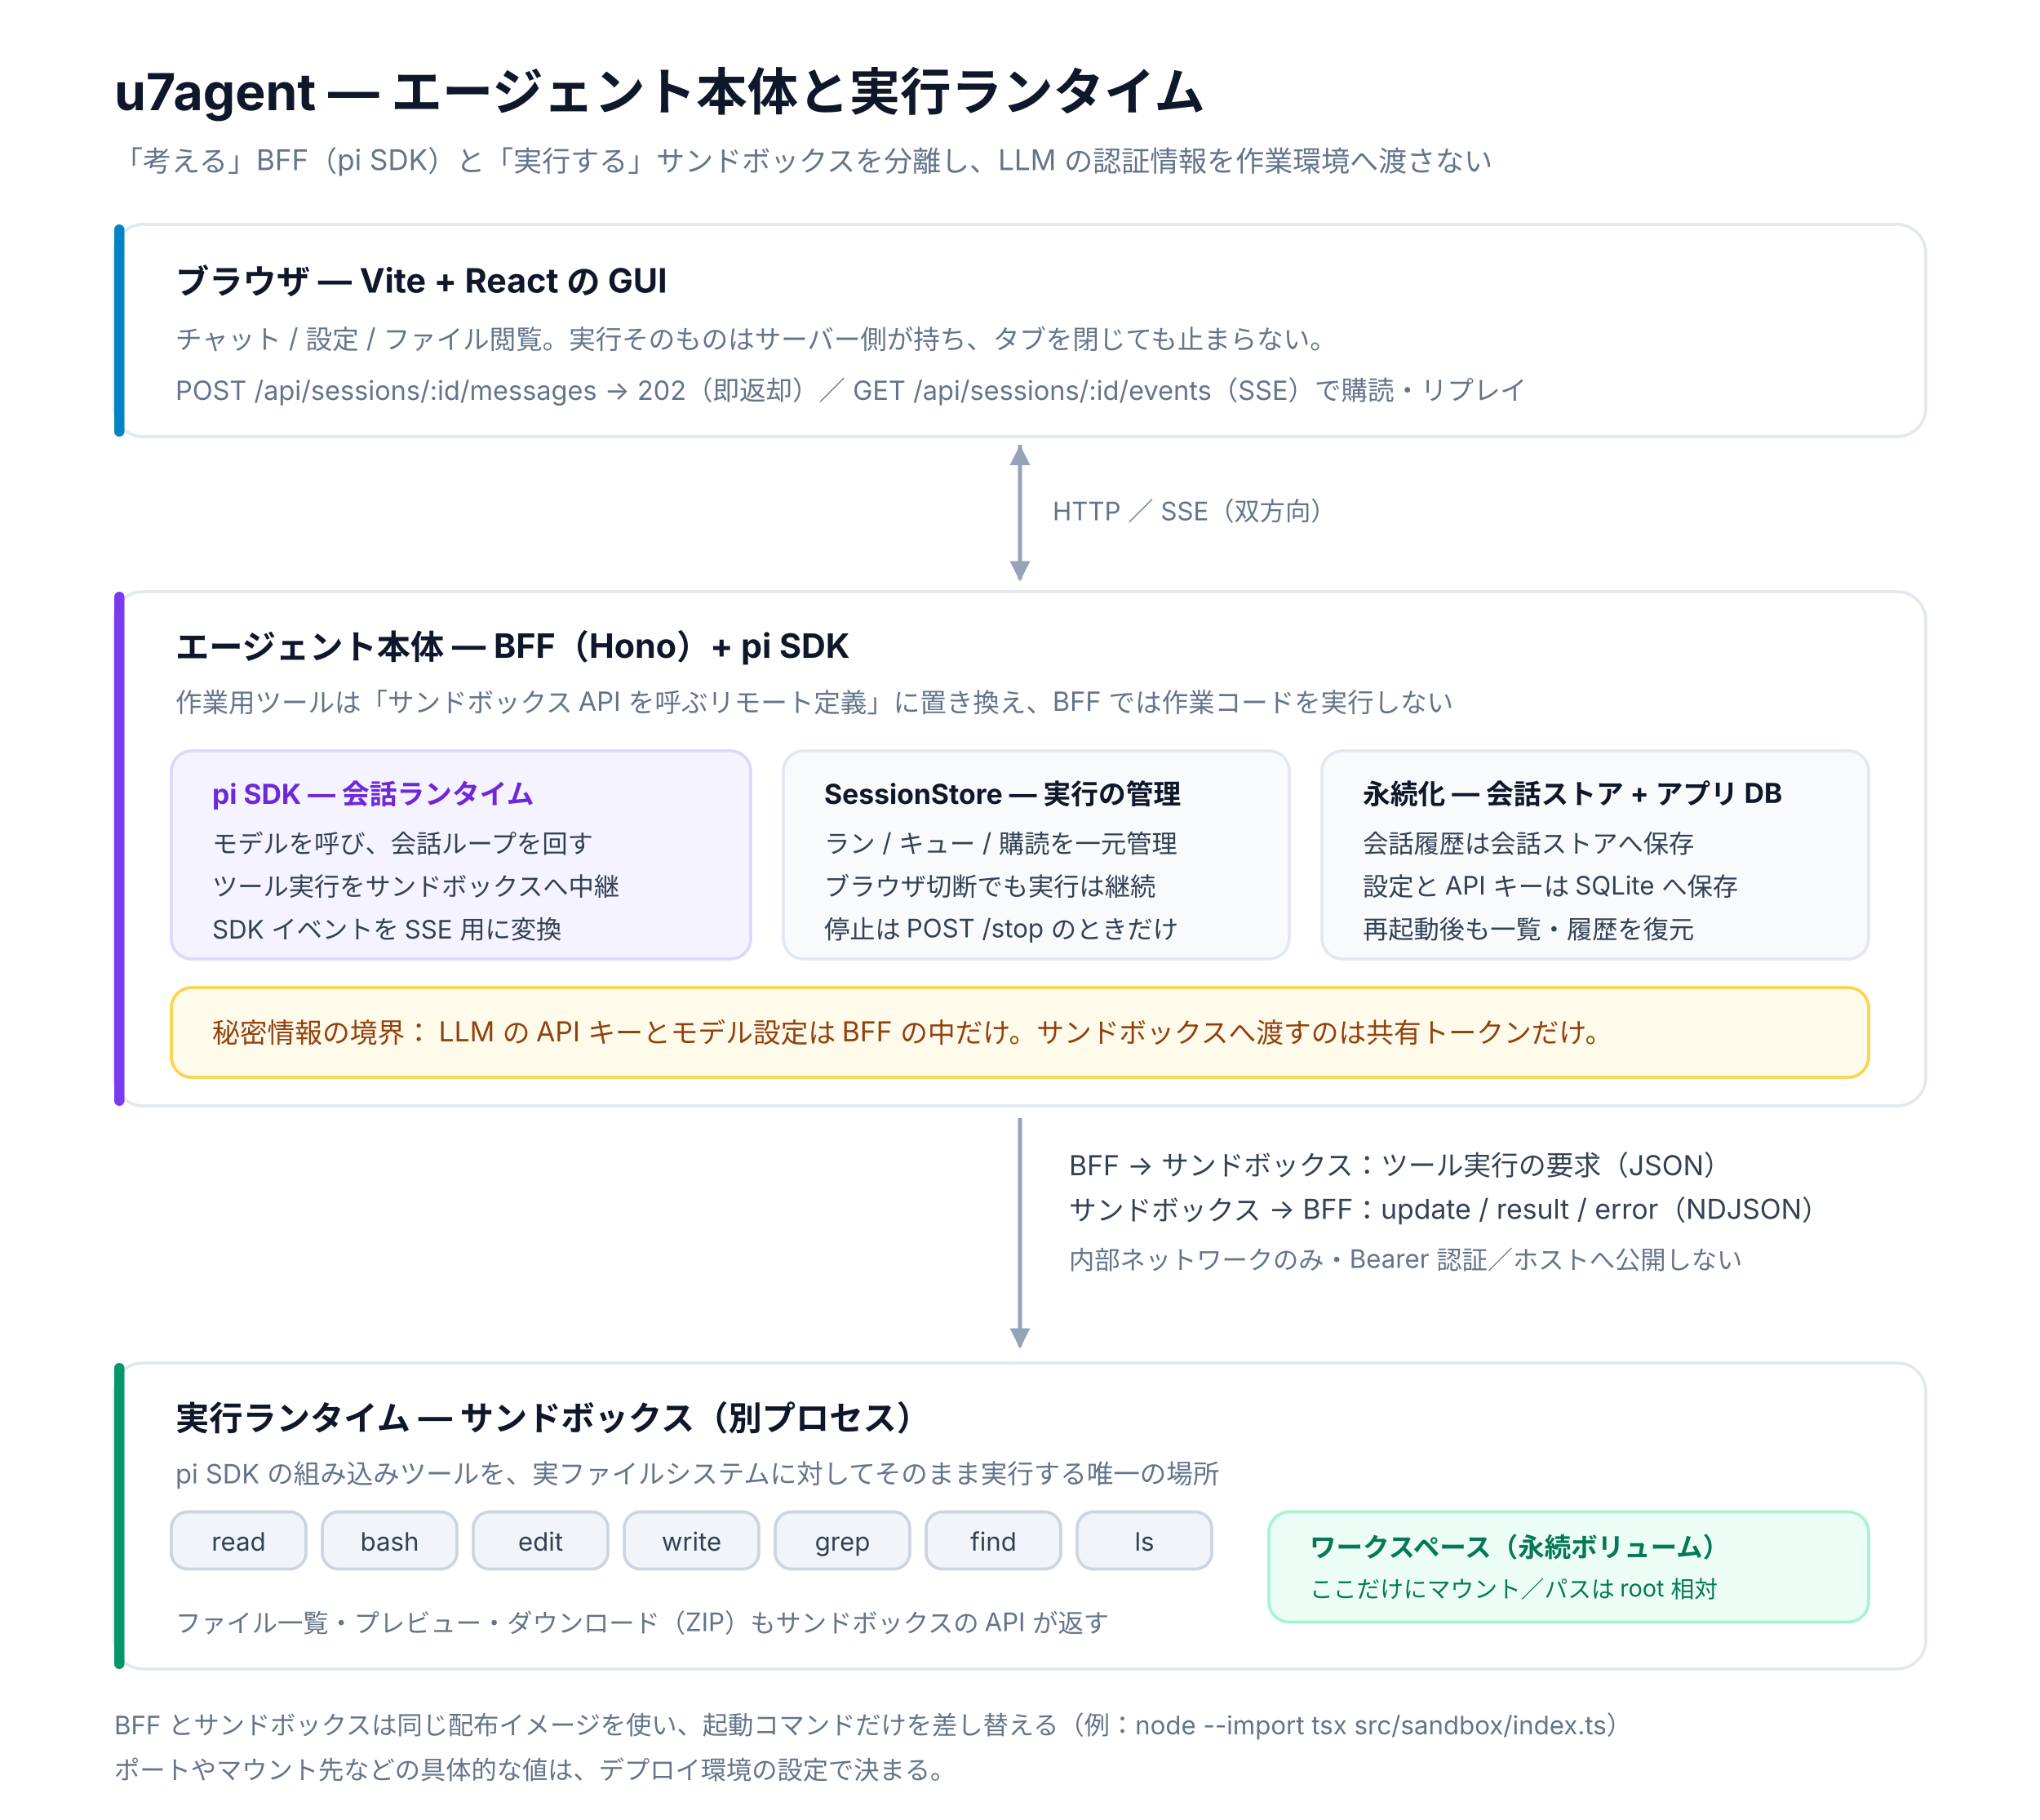
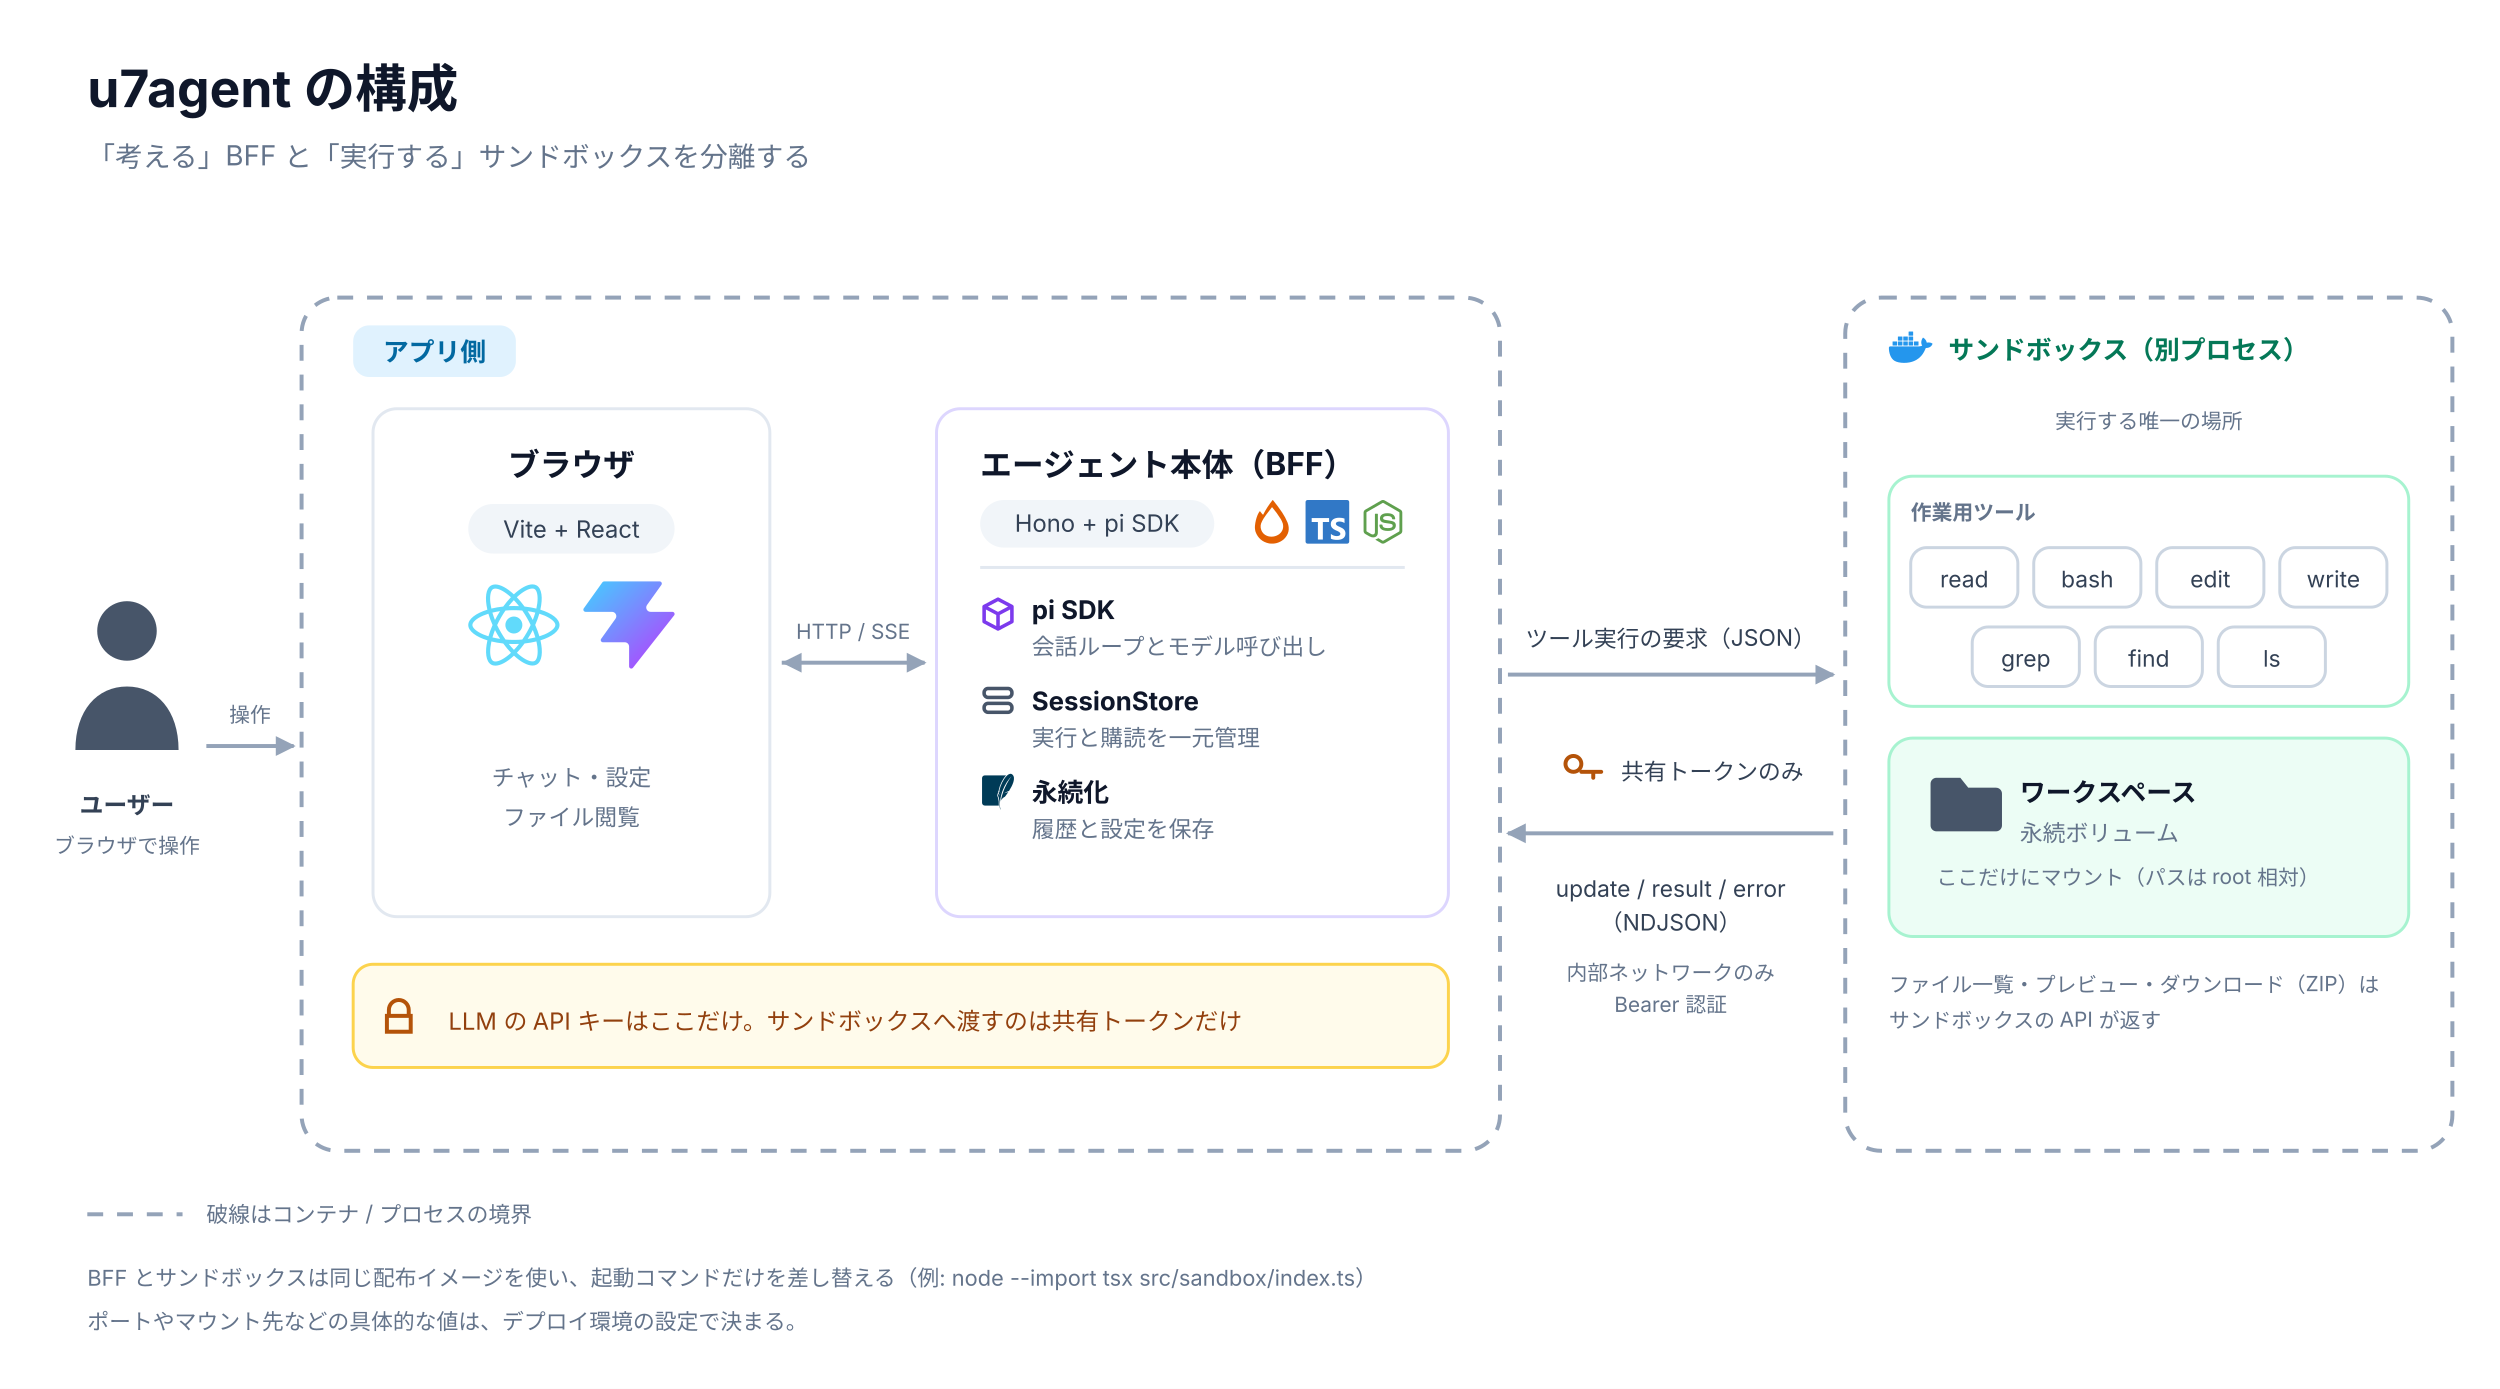
- <svg xmlns="http://www.w3.org/2000/svg" viewBox="0 0 1000 892" width="1000" height="892" role="img" aria-labelledby="arch-title arch-desc">
+ <svg xmlns="http://www.w3.org/2000/svg" viewBox="0 0 1260 700" width="1260" height="700" role="img" aria-labelledby="arch-title arch-desc">
  <defs>
    <style>
      svg {
        font-family: system-ui, -apple-system, "Segoe UI", "Hiragino Sans", "Hiragino Kaku Gothic ProN", "Noto Sans JP", "Yu Gothic UI", Meiryo, sans-serif;
      }
      .bg { fill: #ffffff; }
+       .zone-app { fill: #f8fafc; }
+       .zone-box { fill: none; stroke: #94a3b8; stroke-width: 2; stroke-dasharray: 8 7; }
      .card { fill: #ffffff; stroke: #e2e8f0; stroke-width: 1.5; }
-       .subcard { fill: #f8fafc; stroke: #e2e8f0; stroke-width: 1.5; }
-       .accent-card { fill: #f5f3ff; stroke: #ddd6fe; stroke-width: 1.5; }
-       .ws { fill: #ecfdf5; stroke: #a7f3d0; stroke-width: 1.5; }
-       .note { fill: #fffbeb; stroke: #fcd34d; stroke-width: 1.5; }
-       .chip { fill: #f1f5f9; stroke: #cbd5e1; stroke-width: 1.5; }
-       .bar-blue { fill: #0284c7; }
-       .bar-violet { fill: #7c3aed; }
-       .bar-green { fill: #059669; }
+       .card-bff { fill: #ffffff; stroke: #ddd6fe; stroke-width: 1.5; }
+       .card-tools { fill: #ffffff; stroke: #a7f3d0; stroke-width: 1.5; }
+       .card-ws { fill: #ecfdf5; stroke: #a7f3d0; stroke-width: 1.5; }
+       .band { fill: #fffbeb; stroke: #fcd34d; stroke-width: 1.5; }
+       .chip { fill: #ffffff; stroke: #cbd5e1; stroke-width: 1.5; }
+       .tab-app { fill: #e0f2fe; }
+       .tab-sandbox { fill: #d1fae5; }
+       .divider { stroke: #e2e8f0; stroke-width: 1.5; }
      .line { fill: none; stroke: #94a3b8; stroke-width: 2; }
      .head { fill: #94a3b8; }
-       .t-title { font-size: 25px; font-weight: 700; fill: #0f172a; }
+       .icon { fill: #475569; }
+       .icon-line { fill: none; stroke: #475569; stroke-width: 1.8; stroke-linejoin: round; stroke-linecap: round; }
+       .icon-pi { fill: none; stroke: #7c3aed; stroke-width: 1.8; stroke-linejoin: round; }
+       .icon-key { fill: none; stroke: #b45309; stroke-width: 2; stroke-linecap: round; }
+       .logo-react { fill: #61dafb; }
+       .logo-vite { fill: url(#vite-grad); }
+       .logo-ts { fill: #3178c6; }
+       .logo-node { fill: #5fa04e; }
+       .logo-hono { fill: #e36002; }
+       .logo-sqlite { fill: #003b57; }
+       .logo-docker { fill: #2496ed; }
+       .t-title { font-size: 26px; font-weight: 700; fill: #0f172a; }
      .t-sub { font-size: 14px; fill: #64748b; }
-       .t-head { font-size: 16.5px; font-weight: 700; fill: #0f172a; }
-       .t-sub-mut { font-size: 13px; fill: #64748b; }
-       .t-body { font-size: 13.5px; fill: #334155; }
-       .t-item { font-size: 12.5px; fill: #334155; }
-       .t-small { font-size: 12.5px; fill: #64748b; }
-       .t-item-title { font-size: 13.5px; font-weight: 700; fill: #6d28d9; }
-       .t-item-head { font-size: 13.5px; font-weight: 700; fill: #0f172a; }
-       .t-note { font-size: 13.5px; fill: #92400e; }
-       .t-chip { font-size: 12.5px; fill: #334155; }
-       .t-ws { font-size: 13px; font-weight: 700; fill: #047857; }
-       .t-ws-sub { font-size: 11.5px; fill: #047857; }
+       .t-tab { font-size: 13px; font-weight: 700; }
+       .t-tab-app { fill: #0369a1; }
+       .t-tab-sandbox { fill: #047857; }
+       .t-card { font-size: 16px; font-weight: 700; fill: #0f172a; }
+       .t-name { font-size: 13px; font-weight: 700; fill: #0f172a; }
+       .t-body { font-size: 12px; fill: #334155; }
+       .t-item { font-size: 11.5px; fill: #64748b; }
+       .t-chip { font-size: 11.5px; fill: #334155; }
+       .t-note { font-size: 12px; fill: #92400e; }
+       .t-flow { font-size: 11.5px; fill: #334155; }
+       .t-small { font-size: 10.5px; fill: #64748b; }
+       .t-foot { font-size: 11px; fill: #64748b; }
+       .pill { fill: #f1f5f9; }
      @media (prefers-color-scheme: dark) {
        .bg { fill: #0d1117; }
-         .card { fill: #161b22; stroke: #30363d; }
-         .subcard { fill: #1a1f27; stroke: #30363d; }
-         .accent-card { fill: #241c45; stroke: #463a7a; }
-         .ws { fill: #0c2f24; stroke: #1e5643; }
-         .note { fill: #362809; stroke: #6a520f; }
+         .zone-app { fill: #11161d; }
+         .zone-box { stroke: #7d8590; }
+         .card, .card-bff, .card-tools { fill: #161b22; stroke: #30363d; }
+         .card-ws { fill: #0c2f24; stroke: #1e5643; }
+         .band { fill: #362809; stroke: #6a520f; }
        .chip { fill: #1c2129; stroke: #3a424d; }
-         .bar-blue { fill: #38bdf8; }
-         .bar-violet { fill: #a78bfa; }
-         .bar-green { fill: #34d399; }
+         .tab-app { fill: #0c2a3d; }
+         .tab-sandbox { fill: #0c2f24; }
+         .divider { stroke: #30363d; }
        .line { stroke: #7d8590; }
        .head { fill: #7d8590; }
-         .t-title { fill: #f0f6fc; }
-         .t-sub { fill: #8b949e; }
-         .t-head { fill: #f0f6fc; }
-         .t-sub-mut { fill: #8b949e; }
-         .t-body { fill: #c9d1d9; }
-         .t-item { fill: #c9d1d9; }
-         .t-small { fill: #8b949e; }
-         .t-item-title { fill: #c4b5fd; }
-         .t-item-head { fill: #f0f6fc; }
+         .icon { fill: #8b949e; }
+         .icon-line { stroke: #8b949e; }
+         .icon-pi { stroke: #a78bfa; }
+         .icon-key { stroke: #fcd34d; }
+         .logo-sqlite { fill: #6ba3be; }
+         .t-title, .t-card, .t-name { fill: #f0f6fc; }
+         .t-sub, .t-item, .t-small, .t-foot { fill: #8b949e; }
+         .t-tab-app { fill: #7dd3fc; }
+         .t-tab-sandbox { fill: #6ee7b7; }
+         .t-body, .t-chip, .t-flow { fill: #c9d1d9; }
        .t-note { fill: #fcd34d; }
-         .t-chip { fill: #c9d1d9; }
-         .t-ws { fill: #6ee7b7; }
-         .t-ws-sub { fill: #6ee7b7; }
+         .pill { fill: #21262d; }
      }
    </style>
    <marker id="arrowEnd" viewBox="0 0 10 10" refX="9" refY="5" markerWidth="10" markerHeight="10" markerUnits="userSpaceOnUse" orient="auto">
      <path class="head" d="M0,0 L10,5 L0,10 z" />
    </marker>
    <marker id="arrowStart" viewBox="0 0 10 10" refX="0" refY="5" markerWidth="10" markerHeight="10" markerUnits="userSpaceOnUse" orient="auto">
      <path class="head" d="M10,0 L0,5 L10,10 z" />
    </marker>
+     <linearGradient id="vite-grad" x1="0" y1="0" x2="1" y2="1">
+       <stop offset="0%" stop-color="#41d1ff" />
+       <stop offset="100%" stop-color="#bd34fe" />
+     </linearGradient>
  </defs>
-   <rect class="bg" width="1000" height="892" />
-   <text class="t-title" x="56" y="54">u7agent — エージェント本体と実行ランタイム</text>
-   <text class="t-sub" x="56" y="84">「考える」BFF（pi SDK）と「実行する」サンドボックスを分離し、LLM の認証情報を作業環境へ渡さない</text>
-   <rect class="card" x="56" y="110" width="888" height="104" rx="14" />
-   <rect class="bar-blue" x="56" y="110" width="5" height="104" rx="2.5" />
-   <text class="t-head" x="86" y="144">ブラウザ — Vite + React の GUI</text>
-   <text class="t-sub-mut" x="86" y="171">チャット / 設定 / ファイル閲覧。実行そのものはサーバー側が持ち、タブを閉じても止まらない。</text>
-   <text class="t-sub-mut" x="86" y="196">POST /api/sessions/:id/messages → 202（即返却）／ GET /api/sessions/:id/events（SSE）で購読・リプレイ</text>
-   <line class="line" x1="500" y1="218" x2="500" y2="284" marker-start="url(#arrowStart)" marker-end="url(#arrowEnd)" />
-   <text class="t-small" x="516" y="255">HTTP ／ SSE（双方向）</text>
-   <rect class="card" x="56" y="290" width="888" height="252" rx="14" />
-   <rect class="bar-violet" x="56" y="290" width="5" height="252" rx="2.5" />
-   <text class="t-head" x="86" y="323">エージェント本体 — BFF（Hono）+ pi SDK</text>
-   <text class="t-sub-mut" x="86" y="349">作業用ツールは「サンドボックス API を呼ぶリモート定義」に置き換え、BFF では作業コードを実行しない</text>
-   <rect class="accent-card" x="84" y="368" width="284" height="102" rx="10" />
-   <text class="t-item-title" x="104" y="394">pi SDK — 会話ランタイム</text>
-   <text class="t-item" x="104" y="418">モデルを呼び、会話ループを回す</text>
-   <text class="t-item" x="104" y="439">ツール実行をサンドボックスへ中継</text>
-   <text class="t-item" x="104" y="460">SDK イベントを SSE 用に変換</text>
-   <rect class="subcard" x="384" y="368" width="248" height="102" rx="10" />
-   <text class="t-item-head" x="404" y="394">SessionStore — 実行の管理</text>
-   <text class="t-item" x="404" y="418">ラン / キュー / 購読を一元管理</text>
-   <text class="t-item" x="404" y="439">ブラウザ切断でも実行は継続</text>
-   <text class="t-item" x="404" y="460">停止は POST /stop のときだけ</text>
-   <rect class="subcard" x="648" y="368" width="268" height="102" rx="10" />
-   <text class="t-item-head" x="668" y="394">永続化 — 会話ストア + アプリ DB</text>
-   <text class="t-item" x="668" y="418">会話履歴は会話ストアへ保存</text>
-   <text class="t-item" x="668" y="439">設定と API キーは SQLite へ保存</text>
-   <text class="t-item" x="668" y="460">再起動後も一覧・履歴を復元</text>
-   <rect class="note" x="84" y="484" width="832" height="44" rx="10" />
-   <text class="t-note" x="104" y="511">秘密情報の境界： LLM の API キーとモデル設定は BFF の中だけ。サンドボックスへ渡すのは共有トークンだけ。</text>
-   <line class="line" x1="500" y1="548" x2="500" y2="660" marker-end="url(#arrowEnd)" />
-   <text class="t-body" x="524" y="576">BFF → サンドボックス：ツール実行の要求（JSON）</text>
-   <text class="t-body" x="524" y="598">サンドボックス → BFF：update / result / error（NDJSON）</text>
-   <text class="t-small" x="524" y="622">内部ネットワークのみ・Bearer 認証／ホストへ公開しない</text>
-   <rect class="card" x="56" y="668" width="888" height="150" rx="14" />
-   <rect class="bar-green" x="56" y="668" width="5" height="150" rx="2.5" />
-   <text class="t-head" x="86" y="701">実行ランタイム — サンドボックス（別プロセス）</text>
-   <text class="t-sub-mut" x="86" y="727">pi SDK の組み込みツールを、実ファイルシステムに対してそのまま実行する唯一の場所</text>
-   <rect class="chip" x="84" y="741" width="66" height="28" rx="8" />
-   <text class="t-chip" x="117" y="760" text-anchor="middle">read</text>
-   <rect class="chip" x="158" y="741" width="66" height="28" rx="8" />
-   <text class="t-chip" x="191" y="760" text-anchor="middle">bash</text>
-   <rect class="chip" x="232" y="741" width="66" height="28" rx="8" />
-   <text class="t-chip" x="265" y="760" text-anchor="middle">edit</text>
-   <rect class="chip" x="306" y="741" width="66" height="28" rx="8" />
-   <text class="t-chip" x="339" y="760" text-anchor="middle">write</text>
-   <rect class="chip" x="380" y="741" width="66" height="28" rx="8" />
-   <text class="t-chip" x="413" y="760" text-anchor="middle">grep</text>
-   <rect class="chip" x="454" y="741" width="66" height="28" rx="8" />
-   <text class="t-chip" x="487" y="760" text-anchor="middle">find</text>
-   <rect class="chip" x="528" y="741" width="66" height="28" rx="8" />
-   <text class="t-chip" x="561" y="760" text-anchor="middle">ls</text>
-   <rect class="ws" x="622" y="741" width="294" height="54" rx="10" />
-   <text class="t-ws" x="642" y="763">ワークスペース（永続ボリューム）</text>
-   <text class="t-ws-sub" x="642" y="783">ここだけにマウント／パスは root 相対</text>
-   <text class="t-small" x="86" y="800">ファイル一覧・プレビュー・ダウンロード（ZIP）もサンドボックスの API が返す</text>
-   <text class="t-small" x="56" y="850">BFF とサンドボックスは同じ配布イメージを使い、起動コマンドだけを差し替える（例：node --import tsx src/sandbox/index.ts）</text>
-   <text class="t-small" x="56" y="872">ポートやマウント先などの具体的な値は、デプロイ環境の設定で決まる。</text>
+   <rect class="bg" width="1260" height="700" />
+   <text class="t-title" x="44" y="54">u7agent の構成</text>
+   <text class="t-sub" x="44" y="84">「考える」BFF と「実行する」サンドボックスを分離する</text>
+   <g class="icon">
+     <circle cx="64" cy="318" r="15" />
+     <path d="M38,378 C38,358 49,346 64,346 C79,346 90,358 90,378 Z" />
+   </g>
+   <text class="t-body" x="64" y="410" text-anchor="middle" font-weight="700">ユーザー</text>
+   <text class="t-small" x="64" y="430" text-anchor="middle">ブラウザで操作</text>
+   <line class="line" x1="104" y1="376" x2="148" y2="376" marker-end="url(#arrowEnd)" />
+   <text class="t-small" x="126" y="364" text-anchor="middle">操作</text>
+   <rect class="zone-box" x="152" y="150" width="604" height="430" rx="18" />
+   <rect class="tab-app" x="178" y="164" width="82" height="26" rx="8" />
+   <text class="t-tab t-tab-app" x="219" y="182" text-anchor="middle">アプリ側</text>
+   <rect class="card" x="188" y="206" width="200" height="256" rx="12" />
+   <text class="t-card" x="288" y="240" text-anchor="middle">ブラウザ</text>
+   <rect class="pill" x="236" y="254" width="104" height="25" rx="12.5" />
+   <text class="t-body" x="288" y="271" text-anchor="middle">Vite + React</text>
+   <g transform="translate(236,292) scale(1.9167)">
+     <path class="logo-react" d="M14.23 12.004a2.236 2.236 0 0 1-2.235 2.236 2.236 2.236 0 0 1-2.236-2.236 2.236 2.236 0 0 1 2.235-2.236 2.236 2.236 0 0 1 2.236 2.236zm2.648-10.69c-1.346 0-3.107.96-4.888 2.622-1.78-1.653-3.542-2.602-4.887-2.602-.41 0-.783.093-1.106.278-1.375.793-1.683 3.264-.973 6.365C1.98 8.917 0 10.42 0 12.004c0 1.59 1.99 3.097 5.043 4.03-.704 3.113-.39 5.588.988 6.38.32.187.69.275 1.102.275 1.345 0 3.107-.96 4.888-2.624 1.78 1.654 3.542 2.603 4.887 2.603.41 0 .783-.09 1.106-.275 1.374-.792 1.683-3.263.973-6.365C22.02 15.096 24 13.59 24 12.004c0-1.59-1.99-3.097-5.043-4.032.704-3.11.39-5.587-.988-6.38-.318-.184-.688-.277-1.092-.278zm-.005 1.09v.006c.225 0 .406.044.558.127.666.382.955 1.835.73 3.704-.054.46-.142.945-.25 1.44-.96-.236-2.006-.417-3.107-.534-.66-.905-1.345-1.727-2.035-2.447 1.592-1.48 3.087-2.292 4.105-2.295zm-9.77.02c1.012 0 2.514.808 4.11 2.28-.686.72-1.37 1.537-2.02 2.442-1.107.117-2.154.298-3.113.538-.112-.49-.195-.964-.254-1.42-.23-1.868.054-3.32.714-3.707.19-.09.4-.127.563-.132zm4.882 3.05c.455.468.91.992 1.36 1.564-.44-.02-.89-.034-1.345-.034-.46 0-.915.01-1.36.034.44-.572.895-1.096 1.345-1.565zM12 8.1c.74 0 1.477.034 2.202.093.406.582.802 1.203 1.183 1.86.372.64.71 1.29 1.018 1.946-.308.655-.646 1.31-1.013 1.95-.38.66-.773 1.288-1.18 1.87-.728.063-1.466.098-2.21.098-.74 0-1.477-.035-2.202-.093-.406-.582-.802-1.204-1.183-1.86-.372-.64-.71-1.29-1.018-1.946.303-.657.646-1.313 1.013-1.954.38-.66.773-1.286 1.18-1.868.728-.064 1.466-.098 2.21-.098zm-3.635.254c-.24.377-.48.763-.704 1.16-.225.39-.435.782-.635 1.174-.265-.656-.49-1.31-.676-1.947.64-.15 1.315-.283 2.015-.386zm7.26 0c.695.103 1.365.23 2.006.387-.18.632-.405 1.282-.66 1.933-.2-.39-.41-.783-.64-1.174-.225-.392-.465-.774-.705-1.146zm3.063.675c.484.15.944.317 1.375.498 1.732.74 2.852 1.708 2.852 2.476-.005.768-1.125 1.74-2.857 2.475-.42.18-.88.342-1.355.493-.28-.958-.646-1.956-1.1-2.98.45-1.017.81-2.01 1.085-2.964zm-13.395.004c.278.96.645 1.957 1.1 2.98-.45 1.017-.812 2.01-1.086 2.964-.484-.15-.944-.318-1.37-.5-1.732-.737-2.852-1.706-2.852-2.474 0-.768 1.12-1.742 2.852-2.476.42-.18.88-.342 1.356-.494zm11.678 4.28c.265.657.49 1.312.676 1.948-.64.157-1.316.29-2.016.39.24-.375.48-.762.705-1.158.225-.39.435-.788.636-1.18zm-9.945.02c.2.392.41.783.64 1.175.23.39.465.772.705 1.143-.695-.102-1.365-.23-2.006-.386.18-.63.406-1.282.66-1.933zM17.92 16.32c.112.493.2.968.254 1.423.23 1.868-.054 3.32-.714 3.708-.147.09-.338.128-.563.128-1.012 0-2.514-.807-4.11-2.28.686-.72 1.37-1.536 2.02-2.44 1.107-.118 2.154-.3 3.113-.54zm-11.83.01c.96.234 2.006.415 3.107.532.66.905 1.345 1.727 2.035 2.446-1.595 1.483-3.092 2.295-4.11 2.295-.22-.005-.406-.05-.553-.132-.666-.38-.955-1.834-.73-3.703.054-.46.142-.944.25-1.438zm4.56.64c.44.02.89.034 1.345.034.46 0 .915-.01 1.36-.034-.44.572-.895 1.095-1.345 1.565-.455-.47-.91-.993-1.36-1.565z" />
+   </g>
+   <g transform="translate(294,292) scale(1.9167)">
+     <path class="logo-vite" d="M13.056 23.238a.57.57 0 0 1-1.02-.355v-5.202c0-.63-.512-1.143-1.144-1.143H5.148a.57.57 0 0 1-.464-.903l3.777-5.29c.54-.753 0-1.804-.93-1.804H.57a.574.574 0 0 1-.543-.746.6.6 0 0 1 .08-.157L5.008.78a.57.57 0 0 1 .467-.24h14.589a.57.57 0 0 1 .466.903l-3.778 5.29c-.54.755 0 1.806.93 1.806h5.745c.238 0 .424.138.513.322a.56.56 0 0 1-.063.603z" />
+   </g>
+   <text class="t-item" x="288" y="396" text-anchor="middle">チャット・設定</text>
+   <text class="t-item" x="288" y="416" text-anchor="middle">ファイル閲覧</text>
+   <line class="line" x1="394" y1="334" x2="466" y2="334" marker-start="url(#arrowStart)" marker-end="url(#arrowEnd)" />
+   <text class="t-small" x="430" y="322" text-anchor="middle">HTTP / SSE</text>
+   <rect class="card-bff" x="472" y="206" width="258" height="256" rx="12" />
+   <text class="t-card" x="494" y="240" font-size="14.5">エージェント本体（BFF）</text>
+   <rect class="pill" x="494" y="252" width="118" height="24" rx="12" />
+   <text class="t-body" x="553" y="268" text-anchor="middle">Hono + pi SDK</text>
+   <g transform="translate(630,252) scale(0.9167)">
+     <path class="logo-hono" d="M12.445.002a45.529 45.529 0 0 0-5.252 8.146 8.595 8.595 0 0 1-.555-.53 27.796 27.796 0 0 0-1.205-1.542 8.762 8.762 0 0 0-1.251 2.12 20.743 20.743 0 0 0-1.448 5.88 8.867 8.867 0 0 0 .338 3.468c1.312 3.48 3.794 5.593 7.445 6.337 3.055.438 5.755-.333 8.097-2.312 2.677-2.59 3.359-5.634 2.047-9.132a33.287 33.287 0 0 0-2.988-5.59A91.34 91.34 0 0 0 12.615.053a.216.216 0 0 0-.17-.051Zm-.336 3.906a50.93 50.93 0 0 1 4.794 6.552c.448.767.817 1.57 1.108 2.41.606 2.386-.044 4.354-1.951 5.904-1.845 1.298-3.87 1.683-6.072 1.156-2.376-.737-3.75-2.335-4.121-4.794a5.107 5.107 0 0 1 .242-2.266c.358-.908.79-1.774 1.3-2.601l1.446-2.121a397.33 397.33 0 0 0 3.254-4.24Z" />
+   </g>
+   <g transform="translate(658,252) scale(0.9167)">
+     <path class="logo-ts" d="M1.125 0C.502 0 0 .502 0 1.125v21.75C0 23.498.502 24 1.125 24h21.75c.623 0 1.125-.502 1.125-1.125V1.125C24 .502 23.498 0 22.875 0zm17.363 9.75c.612 0 1.154.037 1.627.111a6.38 6.38 0 0 1 1.306.34v2.458a3.95 3.95 0 0 0-.643-.361 5.093 5.093 0 0 0-.717-.26 5.453 5.453 0 0 0-1.426-.2c-.3 0-.573.028-.819.086a2.1 2.1 0 0 0-.623.242c-.17.104-.3.229-.393.374a.888.888 0 0 0-.14.49c0 .196.053.373.156.529.104.156.252.304.443.444s.423.276.696.41c.273.135.582.274.926.416.47.197.892.407 1.266.628.374.222.695.473.963.753.268.279.472.598.614.957.142.359.214.776.214 1.253 0 .657-.125 1.21-.373 1.656a3.033 3.033 0 0 1-1.012 1.085 4.38 4.38 0 0 1-1.487.596c-.566.12-1.163.18-1.79.18a9.916 9.916 0 0 1-1.84-.164 5.544 5.544 0 0 1-1.512-.493v-2.63a5.033 5.033 0 0 0 3.237 1.2c.333 0 .624-.03.872-.09.249-.06.456-.144.623-.25.166-.108.29-.234.373-.38a1.023 1.023 0 0 0-.074-1.089 2.12 2.12 0 0 0-.537-.5 5.597 5.597 0 0 0-.807-.444 27.72 27.72 0 0 0-1.007-.436c-.918-.383-1.602-.852-2.053-1.405-.45-.553-.676-1.222-.676-2.005 0-.614.123-1.141.369-1.582.246-.441.58-.804 1.004-1.089a4.494 4.494 0 0 1 1.47-.629 7.536 7.536 0 0 1 1.77-.201zm-15.113.188h9.563v2.166H9.506v9.646H6.789v-9.646H3.375z" />
+   </g>
+   <g transform="translate(686,252) scale(0.9167)">
+     <path class="logo-node" d="M11.998,24c-0.321,0-0.641-0.084-0.922-0.247l-2.936-1.737c-0.438-0.245-0.224-0.332-0.08-0.383 c0.585-0.203,0.703-0.25,1.328-0.604c0.065-0.037,0.151-0.023,0.218,0.017l2.256,1.339c0.082,0.045,0.197,0.045,0.272,0l8.795-5.076 c0.082-0.047,0.134-0.141,0.134-0.238V6.921c0-0.099-0.053-0.192-0.137-0.242l-8.791-5.072c-0.081-0.047-0.189-0.047-0.271,0 L3.075,6.68C2.99,6.729,2.936,6.825,2.936,6.921v10.15c0,0.097,0.054,0.189,0.139,0.235l2.409,1.392 c1.307,0.654,2.108-0.116,2.108-0.89V7.787c0-0.142,0.114-0.253,0.256-0.253h1.115c0.139,0,0.255,0.112,0.255,0.253v10.021 c0,1.745-0.95,2.745-2.604,2.745c-0.508,0-0.909,0-2.026-0.551L2.28,18.675c-0.57-0.329-0.922-0.945-0.922-1.604V6.921 c0-0.659,0.353-1.275,0.922-1.603l8.795-5.082c0.557-0.315,1.296-0.315,1.848,0l8.794,5.082c0.57,0.329,0.924,0.944,0.924,1.603 v10.15c0,0.659-0.354,1.273-0.924,1.604l-8.794,5.078C12.643,23.916,12.324,24,11.998,24z M19.099,13.993 c0-1.9-1.284-2.406-3.987-2.763c-2.731-0.361-3.009-0.548-3.009-1.187c0-0.528,0.235-1.233,2.258-1.233 c1.807,0,2.473,0.389,2.747,1.607c0.024,0.115,0.129,0.199,0.247,0.199h1.141c0.071,0,0.138-0.031,0.186-0.081 c0.048-0.054,0.074-0.123,0.067-0.196c-0.177-2.098-1.571-3.076-4.388-3.076c-2.508,0-4.004,1.058-4.004,2.833 c0,1.925,1.488,2.457,3.895,2.695c2.88,0.282,3.103,0.703,3.103,1.269c0,0.983-0.789,1.402-2.642,1.402 c-2.327,0-2.839-0.584-3.011-1.742c-0.02-0.124-0.126-0.215-0.253-0.215h-1.137c-0.141,0-0.254,0.112-0.254,0.253 c0,1.482,0.806,3.248,4.655,3.248C17.501,17.007,19.099,15.91,19.099,13.993z" />
+   </g>
+   <line class="divider" x1="494" y1="286" x2="708" y2="286" />
+   <g transform="translate(494,300)">
+     <path class="icon-pi" d="M9 2 L16 5.7 V13.3 L9 17 L2 13.3 V5.7 Z M2 5.7 L9 9.4 L16 5.7 M9 9.4 V17" />
+   </g>
+   <text class="t-name" x="520" y="312">pi SDK</text>
+   <text class="t-item" x="520" y="330">会話ループとモデル呼び出し</text>
+   <g transform="translate(494,344)">
+     <rect class="icon-line" x="2" y="3" width="14" height="4.5" rx="2" />
+     <rect class="icon-line" x="2" y="10.5" width="14" height="4.5" rx="2" />
+   </g>
+   <text class="t-name" x="520" y="358">SessionStore</text>
+   <text class="t-item" x="520" y="376">実行と購読を一元管理</text>
+   <g transform="translate(494,390) scale(0.75)">
+     <path class="logo-sqlite" d="M21.678.521c-1.032-.92-2.28-.55-3.513.544a8.71 8.71 0 0 0-.547.535c-2.109 2.237-4.066 6.38-4.674 9.544.237.48.422 1.093.544 1.561a13.044 13.044 0 0 1 .164.703s-.019-.071-.096-.296l-.05-.146a1.689 1.689 0 0 0-.033-.08c-.138-.32-.518-.995-.686-1.289-.143.423-.27.818-.376 1.176.484.884.778 2.4.778 2.4s-.025-.099-.147-.442c-.107-.303-.644-1.244-.772-1.464-.217.804-.304 1.346-.226 1.478.152.256.296.698.422 1.186.286 1.1.485 2.44.485 2.44l.017.224a22.41 22.41 0 0 0 .056 2.748c.095 1.146.273 2.13.5 2.657l.155-.084c-.334-1.038-.47-2.399-.41-3.967.09-2.398.642-5.29 1.661-8.304 1.723-4.55 4.113-8.201 6.3-9.945-1.993 1.8-4.692 7.63-5.5 9.788-.904 2.416-1.545 4.684-1.931 6.857.666-2.037 2.821-2.912 2.821-2.912s1.057-1.304 2.292-3.166c-.74.169-1.955.458-2.362.629-.6.251-.762.337-.762.337s1.945-1.184 3.613-1.72C21.695 7.9 24.195 2.767 21.678.521m-18.573.543A1.842 1.842 0 0 0 1.27 2.9v16.608a1.84 1.84 0 0 0 1.835 1.834h9.418a22.953 22.953 0 0 1-.052-2.707c-.006-.062-.011-.141-.016-.2a27.01 27.01 0 0 0-.473-2.378c-.121-.47-.275-.898-.369-1.057-.116-.197-.098-.31-.097-.432 0-.12.015-.245.037-.386a9.98 9.98 0 0 1 .234-1.045l.217-.028c-.017-.035-.014-.065-.031-.097l-.041-.381a32.8 32.8 0 0 1 .382-1.194l.2-.019c-.008-.016-.01-.038-.018-.053l-.043-.316c.63-3.28 2.587-7.443 4.8-9.791.066-.069.133-.128.198-.194Z" />
+   </g>
+   <text class="t-name" x="520" y="404">永続化</text>
+   <text class="t-item" x="520" y="422">履歴と設定を保存</text>
+   <rect class="band" x="178" y="486" width="552" height="52" rx="10" />
+   <g transform="translate(196,502)">
+     <path class="icon-key" d="M0,10 v-3 a5,5 0 0 1 10,0 v3 M-1,10 h12 v8 h-12 z" />
+   </g>
+   <text class="t-note" x="226" y="519">LLM の API キーはここだけ。サンドボックスへ渡すのは共有トークンだけ</text>
+   <line class="line" x1="760" y1="340" x2="924" y2="340" marker-end="url(#arrowEnd)" />
+   <text class="t-flow" x="842" y="326" text-anchor="middle">ツール実行の要求（JSON）</text>
+   <line class="line" x1="924" y1="420" x2="760" y2="420" marker-end="url(#arrowEnd)" />
+   <g transform="translate(788,380)">
+     <circle class="icon-key" cx="5" cy="5" r="4" />
+     <path class="icon-key" d="M9,9 h10 M15,9 v3" />
+   </g>
+   <text class="t-flow" x="817" y="393" fill="#b45309">共有トークンのみ</text>
+   <text class="t-flow" x="842" y="452" text-anchor="middle">update / result / error</text>
+   <text class="t-flow" x="842" y="469" text-anchor="middle">（NDJSON）</text>
+   <text class="t-small" x="842" y="494" text-anchor="middle">内部ネットワークのみ</text>
+   <text class="t-small" x="842" y="510" text-anchor="middle">Bearer 認証</text>
+   <rect class="zone-box" x="930" y="150" width="306" height="430" rx="18" />
+   <g transform="translate(952,164) scale(0.9167)">
+     <path class="logo-docker" d="M13.983 11.078h2.119a.186.186 0 00.186-.185V9.006a.186.186 0 00-.186-.186h-2.119a.185.185 0 00-.185.185v1.888c0 .102.083.185.185.185m-2.954-5.43h2.118a.186.186 0 00.186-.186V3.574a.186.186 0 00-.186-.185h-2.118a.185.185 0 00-.185.185v1.888c0 .102.082.185.185.185m0 2.716h2.118a.187.187 0 00.186-.186V6.29a.186.186 0 00-.186-.185h-2.118a.185.185 0 00-.185.185v1.887c0 .102.082.185.185.186m-2.93 0h2.12a.186.186 0 00.184-.186V6.29a.185.185 0 00-.185-.185H8.1a.185.185 0 00-.185.185v1.887c0 .102.083.185.185.186m-2.964 0h2.119a.186.186 0 00.185-.186V6.29a.185.185 0 00-.185-.185H5.136a.186.186 0 00-.186.185v1.887c0 .102.084.185.186.186m5.893 2.715h2.118a.186.186 0 00.186-.185V9.006a.186.186 0 00-.186-.186h-2.118a.185.185 0 00-.185.185v1.888c0 .102.082.185.185.185m-2.93 0h2.12a.185.185 0 00.184-.185V9.006a.185.185 0 00-.184-.186h-2.12a.185.185 0 00-.184.185v1.888c0 .102.083.185.185.185m-2.964 0h2.119a.185.185 0 00.185-.185V9.006a.185.185 0 00-.184-.186h-2.12a.186.186 0 00-.186.186v1.887c0 .102.084.185.186.185m-2.92 0h2.12a.185.185 0 00.184-.185V9.006a.185.185 0 00-.184-.186h-2.12a.185.185 0 00-.184.185v1.888c0 .102.082.185.185.185M23.763 9.89c-.065-.051-.672-.51-1.954-.51-.338.001-.676.03-1.01.087-.248-1.7-1.653-2.53-1.716-2.566l-.344-.199-.226.327c-.284.438-.49.922-.612 1.43-.23.97-.09 1.882.403 2.661-.595.332-1.55.413-1.744.42H.751a.751.751 0 00-.75.748 11.376 11.376 0 00.692 4.062c.545 1.428 1.355 2.48 2.41 3.124 1.18.723 3.1 1.137 5.275 1.137.983.003 1.963-.086 2.93-.266a12.248 12.248 0 003.823-1.389c.98-.567 1.86-1.288 2.61-2.136 1.252-1.418 1.998-2.997 2.553-4.4h.221c1.372 0 2.215-.549 2.68-1.009.309-.293.55-.65.707-1.046l.098-.288Z" />
+   </g>
+   <text class="t-tab t-tab-sandbox" x="982" y="181" font-size="12.5">サンドボックス（別プロセス）</text>
+   <text class="t-small" x="1083" y="216" text-anchor="middle">実行する唯一の場所</text>
+   <rect class="card-tools" x="952" y="240" width="262" height="116" rx="12" />
+   <text class="t-small" x="963" y="262" font-weight="700">作業用ツール</text>
+   <g class="chip">
+     <rect x="963" y="276" width="54" height="30" rx="8" />
+     <rect x="1025" y="276" width="54" height="30" rx="8" />
+     <rect x="1087" y="276" width="54" height="30" rx="8" />
+     <rect x="1149" y="276" width="54" height="30" rx="8" />
+     <rect x="994" y="316" width="54" height="30" rx="8" />
+     <rect x="1056" y="316" width="54" height="30" rx="8" />
+     <rect x="1118" y="316" width="54" height="30" rx="8" />
+   </g>
+   <g class="t-chip" text-anchor="middle">
+     <text x="990" y="296">read</text>
+     <text x="1052" y="296">bash</text>
+     <text x="1114" y="296">edit</text>
+     <text x="1176" y="296">write</text>
+     <text x="1021" y="336">grep</text>
+     <text x="1083" y="336">find</text>
+     <text x="1145" y="336">ls</text>
+   </g>
+   <rect class="card-ws" x="952" y="372" width="262" height="100" rx="12" />
+   <g class="icon">
+     <path d="M976 392 h12 l4 5 h14 a3 3 0 0 1 3 3 v16 a3 3 0 0 1 -3 3 h-30 a3 3 0 0 1 -3 -3 v-21 a3 3 0 0 1 3 -3 z" />
+   </g>
+   <text class="t-name" x="1018" y="404" font-size="13.5">ワークスペース</text>
+   <text class="t-item" x="1018" y="424">永続ボリューム</text>
+   <text class="t-small" x="976" y="446" font-size="10">ここだけにマウント（パスは root 相対）</text>
+   <text class="t-small" x="952" y="500">ファイル一覧・プレビュー・ダウンロード（ZIP）は</text>
+   <text class="t-small" x="952" y="518">サンドボックスの API が返す</text>
+   <line class="zone-box" x1="44" y1="612" x2="92" y2="612" />
+   <text class="t-foot" x="104" y="616">破線はコンテナ / プロセスの境界</text>
+   <text class="t-foot" x="44" y="648">BFF とサンドボックスは同じ配布イメージを使い、起動コマンドだけを差し替える（例: node --import tsx src/sandbox/index.ts）</text>
+   <text class="t-foot" x="44" y="670">ポートやマウント先などの具体的な値は、デプロイ環境の設定で決まる。</text>
</svg>
